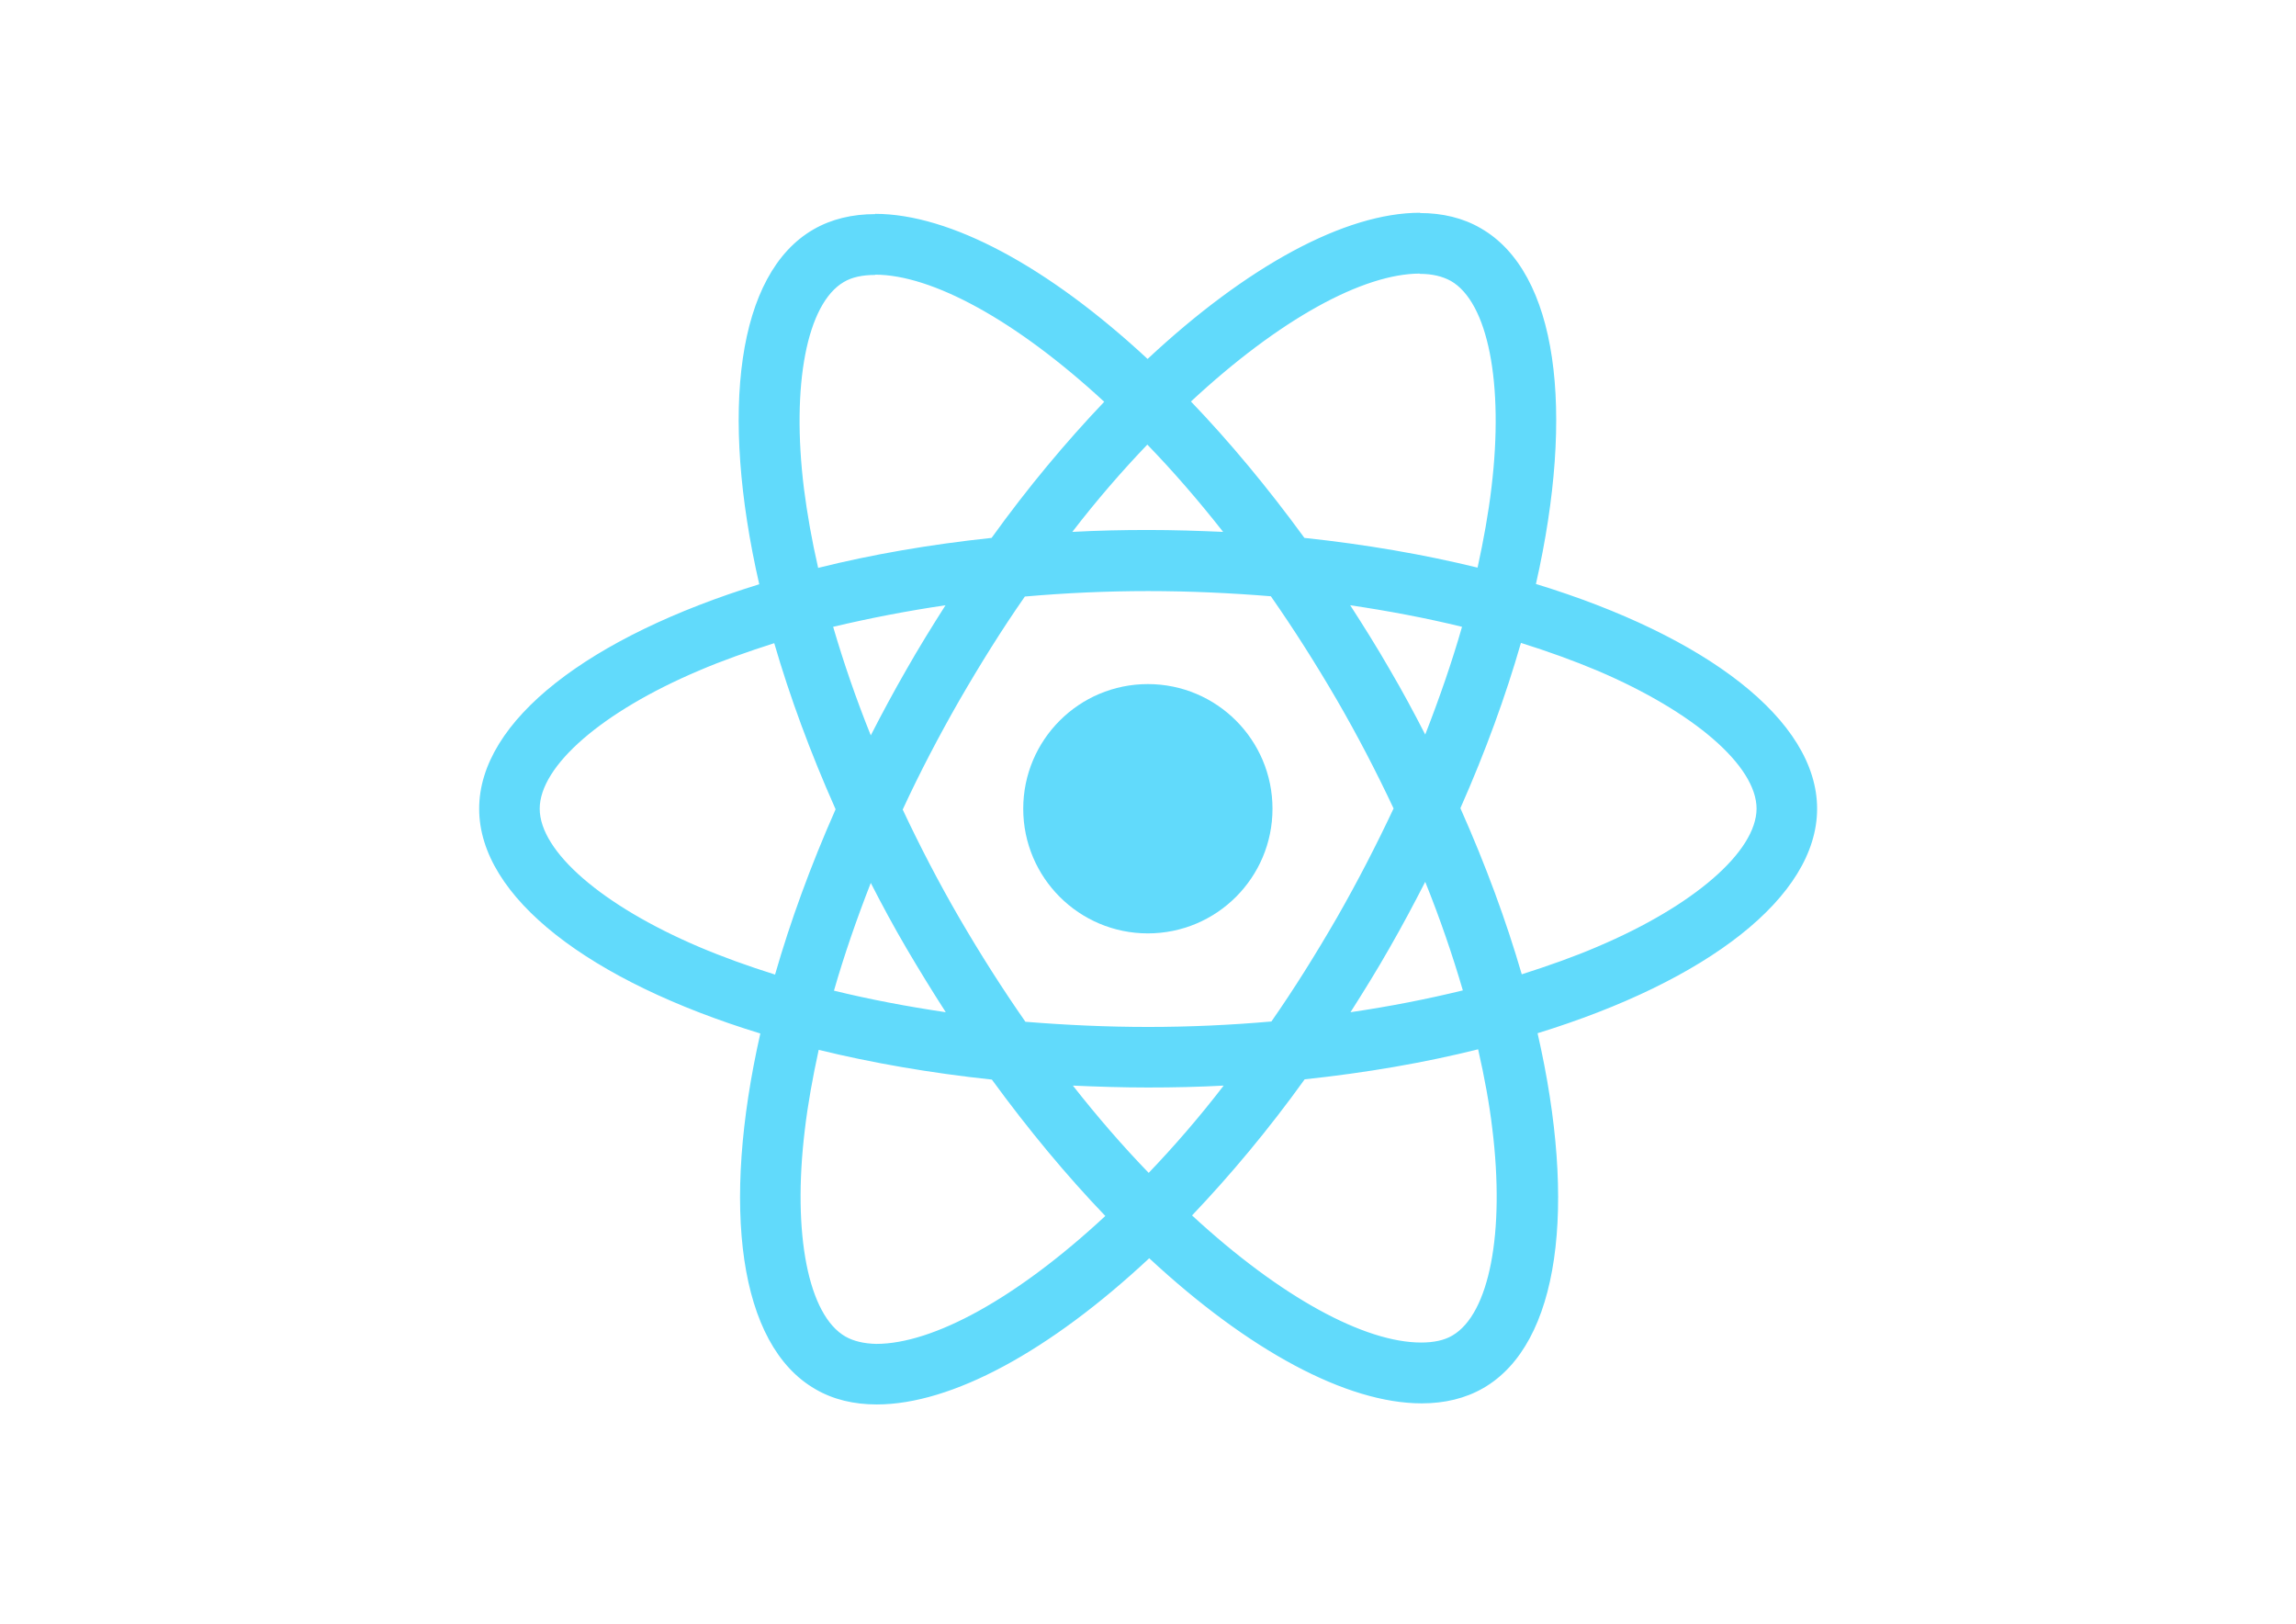
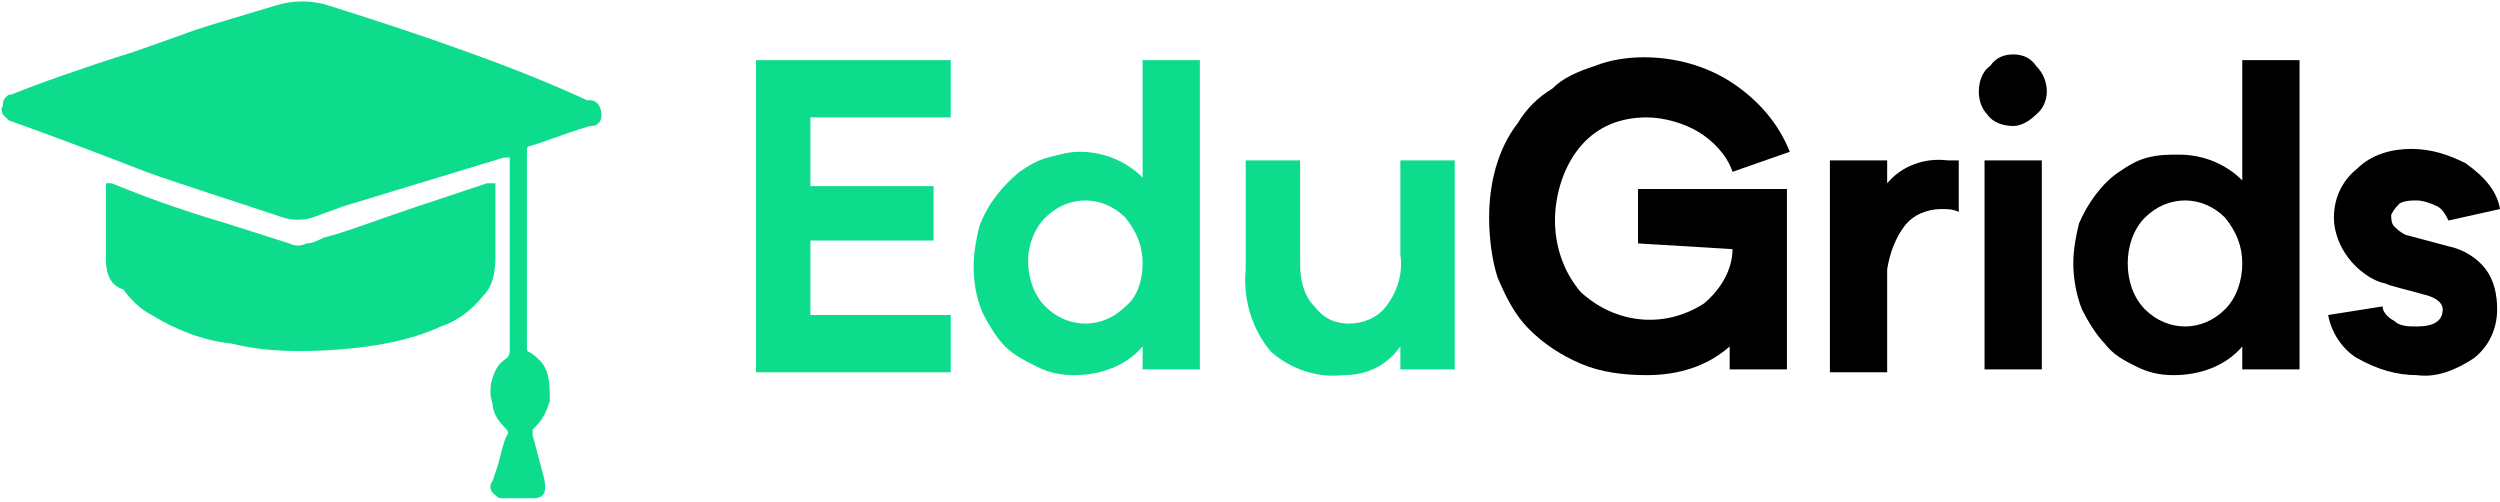
- <svg xmlns="http://www.w3.org/2000/svg" viewBox="0 0 841.9 595.3">
-   <g fill="#61DAFB">
-     <path d="M666.3 296.5c0-32.5-40.7-63.3-103.1-82.4 14.4-63.6 8-114.2-20.2-130.4-6.5-3.8-14.1-5.6-22.4-5.6v22.3c4.6 0 8.3.9 11.4 2.6 13.6 7.8 19.5 37.5 14.9 75.7-1.1 9.4-2.9 19.3-5.1 29.4-19.6-4.8-41-8.5-63.5-10.9-13.5-18.5-27.5-35.3-41.6-50 32.6-30.3 63.2-46.9 84-46.9V78c-27.5 0-63.5 19.6-99.9 53.6-36.4-33.8-72.4-53.2-99.9-53.2v22.3c20.7 0 51.4 16.5 84 46.6-14 14.7-28 31.4-41.3 49.9-22.6 2.4-44 6.1-63.6 11-2.3-10-4-19.7-5.2-29-4.7-38.2 1.1-67.9 14.6-75.8 3-1.8 6.9-2.6 11.5-2.6V78.5c-8.4 0-16 1.8-22.6 5.6-28.1 16.2-34.4 66.7-19.9 130.1-62.2 19.2-102.7 49.9-102.7 82.3 0 32.5 40.7 63.3 103.1 82.4-14.4 63.6-8 114.2 20.2 130.4 6.5 3.8 14.1 5.6 22.5 5.6 27.5 0 63.5-19.6 99.9-53.6 36.4 33.8 72.4 53.2 99.9 53.2 8.4 0 16-1.8 22.6-5.6 28.1-16.2 34.4-66.7 19.9-130.1 62-19.1 102.5-49.9 102.5-82.3zm-130.2-66.7c-3.7 12.9-8.3 26.2-13.5 39.5-4.1-8-8.4-16-13.1-24-4.6-8-9.5-15.8-14.4-23.4 14.2 2.1 27.9 4.7 41 7.9zm-45.8 106.5c-7.8 13.5-15.8 26.3-24.1 38.2-14.9 1.3-30 2-45.2 2-15.1 0-30.2-.7-45-1.9-8.3-11.9-16.4-24.6-24.2-38-7.6-13.1-14.5-26.4-20.8-39.8 6.2-13.4 13.2-26.8 20.7-39.9 7.8-13.5 15.8-26.3 24.1-38.2 14.9-1.3 30-2 45.2-2 15.1 0 30.2.7 45 1.9 8.3 11.9 16.4 24.6 24.2 38 7.6 13.1 14.5 26.4 20.8 39.8-6.3 13.4-13.2 26.8-20.7 39.9zm32.3-13c5.4 13.4 10 26.8 13.8 39.8-13.1 3.2-26.9 5.9-41.2 8 4.9-7.7 9.8-15.6 14.4-23.7 4.6-8 8.9-16.1 13-24.1zM421.2 430c-9.3-9.6-18.6-20.3-27.8-32 9 .4 18.2.7 27.5.7 9.4 0 18.7-.2 27.8-.7-9 11.7-18.3 22.4-27.5 32zm-74.4-58.9c-14.2-2.1-27.9-4.7-41-7.9 3.7-12.9 8.3-26.2 13.5-39.5 4.1 8 8.4 16 13.1 24 4.7 8 9.5 15.8 14.4 23.4zM420.7 163c9.3 9.6 18.6 20.3 27.8 32-9-.4-18.2-.7-27.5-.7-9.4 0-18.7.2-27.8.7 9-11.7 18.3-22.4 27.5-32zm-74 58.9c-4.9 7.7-9.8 15.6-14.4 23.7-4.6 8-8.9 16-13 24-5.4-13.4-10-26.8-13.8-39.8 13.1-3.1 26.9-5.8 41.2-7.9zm-90.5 125.2c-35.4-15.1-58.3-34.9-58.3-50.6 0-15.7 22.9-35.6 58.3-50.6 8.6-3.7 18-7 27.7-10.1 5.7 19.6 13.2 40 22.5 60.9-9.2 20.8-16.6 41.1-22.2 60.6-9.9-3.1-19.3-6.5-28-10.2zM310 490c-13.6-7.8-19.5-37.5-14.9-75.7 1.1-9.4 2.9-19.3 5.1-29.4 19.6 4.8 41 8.5 63.5 10.9 13.5 18.5 27.5 35.3 41.6 50-32.6 30.3-63.2 46.9-84 46.9-4.5-.1-8.3-1-11.3-2.7zm237.2-76.2c4.7 38.2-1.1 67.9-14.6 75.8-3 1.8-6.9 2.6-11.5 2.6-20.7 0-51.4-16.5-84-46.6 14-14.7 28-31.4 41.3-49.9 22.6-2.4 44-6.1 63.6-11 2.3 10.1 4.1 19.8 5.2 29.1zm38.5-66.7c-8.6 3.7-18 7-27.7 10.1-5.7-19.6-13.2-40-22.5-60.9 9.2-20.8 16.6-41.1 22.2-60.6 9.9 3.1 19.3 6.5 28.1 10.2 35.4 15.1 58.3 34.9 58.3 50.6-.1 15.7-23 35.6-58.4 50.6zM320.8 78.4z" />
-     <circle cx="420.9" cy="296.5" r="45.7" />
-     <path d="M520.5 78.1z" />
-   </g>
+ <svg xmlns="http://www.w3.org/2000/svg" version="1.1" id="Layer_1" x="0px" y="0px" viewBox="0 0 87.3 17.5" style="enable-background:new 0 0 87.3 17.5;" xml:space="preserve">
+   <style type="text/css">
+ 	.st0{fill:#0EDC8D;}
+ </style>
+   <path class="st0" d="M28.3,8.4V11h4.9v2h-6.8V2.1h6.8v2h-4.9v2.4h4.3v1.9L28.3,8.4z" />
+   <path class="st0" d="M39.9,2.1h2v10.8h-2v-0.8c-0.6,0.7-1.5,1-2.4,1c-0.5,0-0.9-0.1-1.3-0.3c-0.4-0.2-0.8-0.4-1.1-0.7  c-0.3-0.3-0.6-0.8-0.8-1.2C34.1,10.4,34,9.9,34,9.3c0-0.5,0.1-1,0.2-1.4C34.5,7.1,35,6.5,35.6,6c0.3-0.2,0.6-0.4,1-0.5  c0.4-0.1,0.7-0.2,1.1-0.2c0.8,0,1.6,0.3,2.2,0.9V2.1z M39.9,9.2c0-0.6-0.2-1.1-0.6-1.6c-0.4-0.4-0.9-0.6-1.4-0.6  c-0.5,0-1,0.2-1.4,0.6c-0.4,0.4-0.6,1-0.6,1.5c0,0.6,0.2,1.2,0.6,1.6c0.4,0.4,0.9,0.6,1.4,0.6c0.5,0,1-0.2,1.4-0.6  C39.7,10.4,39.9,9.8,39.9,9.2z" />
+   <path class="st0" d="M48.9,5.6h1.9v7.3h-1.9v-0.8c-0.5,0.7-1.2,1-2,1c-0.9,0.1-1.8-0.2-2.5-0.8c-0.7-0.8-1-1.9-0.9-2.9V5.6h1.9v3.6  c0,0.5,0.1,1.1,0.5,1.5c0.3,0.4,0.7,0.6,1.2,0.6c0.5,0,1-0.2,1.3-0.6c0.4-0.5,0.6-1.2,0.5-1.8L48.9,5.6z" />
+   <path d="M57.2,8.5V6.6h5.2v6.3h-2v-0.8c-0.8,0.7-1.8,1-2.9,1c-0.8,0-1.6-0.1-2.3-0.4c-0.7-0.3-1.3-0.7-1.8-1.2  c-0.5-0.5-0.8-1.1-1.1-1.8C52.1,9.1,52,8.3,52,7.6c0-1.2,0.3-2.4,1-3.3c0.3-0.5,0.7-0.9,1.2-1.2c0.4-0.4,0.9-0.6,1.5-0.8  c0.5-0.2,1.1-0.3,1.7-0.3c1.1,0,2.2,0.3,3.1,0.9c0.9,0.6,1.6,1.4,2,2.4l-2,0.7c-0.2-0.6-0.7-1.1-1.2-1.4c-0.5-0.3-1.2-0.5-1.8-0.5  c-0.9,0-1.7,0.3-2.3,1c-0.6,0.7-0.9,1.7-0.9,2.6c0,0.9,0.3,1.8,0.9,2.5c1.2,1.1,2.9,1.3,4.3,0.4c0.6-0.5,1-1.2,1-1.9L57.2,8.5z" />
+   <path d="M68,5.6h0.4v1.8c-0.2-0.1-0.4-0.1-0.6-0.1c-0.5,0-1,0.2-1.3,0.6c-0.3,0.4-0.5,0.9-0.6,1.5v3.6h-2V5.6h2v0.8  C66.4,5.8,67.2,5.5,68,5.6z" />
+   <path d="M69.1,3.2c0-0.3,0.1-0.7,0.4-0.9C69.7,2,70,1.9,70.3,1.9c0.3,0,0.6,0.1,0.8,0.4c0.5,0.5,0.5,1.3,0,1.7c0,0,0,0,0,0  c-0.2,0.2-0.5,0.4-0.8,0.4c-0.3,0-0.7-0.1-0.9-0.4C69.2,3.8,69.1,3.5,69.1,3.2z M69.3,5.6h2v7.3h-2V5.6z" />
+   <path d="M78.3,2.1h2v10.8h-2v-0.8c-0.6,0.7-1.5,1-2.4,1c-0.5,0-0.9-0.1-1.3-0.3c-0.4-0.2-0.8-0.4-1.1-0.8c-0.3-0.3-0.6-0.8-0.8-1.2  c-0.2-0.5-0.3-1.1-0.3-1.6c0-0.5,0.1-1,0.2-1.4C72.9,7.1,73.4,6.4,74,6c0.3-0.2,0.6-0.4,1-0.5c0.4-0.1,0.7-0.1,1.1-0.1  c0.8,0,1.6,0.3,2.2,0.9L78.3,2.1z M78.3,9.2c0-0.6-0.2-1.1-0.6-1.6c-0.4-0.4-0.9-0.6-1.4-0.6c-0.5,0-1,0.2-1.4,0.6  c-0.4,0.4-0.6,1-0.6,1.6c0,0.6,0.2,1.2,0.6,1.6c0.4,0.4,0.9,0.6,1.4,0.6c0.5,0,1-0.2,1.4-0.6C78.1,10.4,78.3,9.8,78.3,9.2z" />
+   <path d="M87.3,7.3l-1.8,0.4c-0.1-0.2-0.2-0.4-0.4-0.5c-0.2-0.1-0.5-0.2-0.7-0.2c-0.2,0-0.4,0-0.6,0.1c-0.1,0.1-0.2,0.2-0.3,0.4  c0,0.1,0,0.3,0.1,0.4c0.1,0.1,0.2,0.2,0.4,0.3l1.5,0.4c0.5,0.1,1,0.4,1.3,0.8c0.3,0.4,0.4,0.9,0.4,1.4c0,0.7-0.3,1.3-0.8,1.7  c-0.6,0.4-1.3,0.7-2,0.6c-0.7,0-1.4-0.2-2.1-0.6c-0.5-0.3-0.9-0.9-1-1.5l1.9-0.3c0,0.2,0.2,0.4,0.4,0.5c0.2,0.2,0.5,0.2,0.8,0.2  c0.6,0,0.9-0.2,0.9-0.6c0-0.2-0.2-0.4-0.6-0.5c-0.7-0.2-1.2-0.3-1.4-0.4c-0.5-0.1-1-0.5-1.3-0.9c-0.3-0.4-0.5-0.9-0.5-1.4  c0-0.7,0.3-1.3,0.8-1.7c0.5-0.5,1.2-0.7,1.9-0.7c0.7,0,1.3,0.2,1.9,0.5C86.8,6.2,87.2,6.7,87.3,7.3z" />
+   <path class="st0" d="M18.1,17.4h-0.2c-0.1,0-0.3,0-0.4,0c-0.1,0-0.2-0.1-0.3-0.2c-0.1-0.1-0.1-0.3,0-0.4l0.2-0.6  c0.1-0.4,0.2-0.8,0.3-1c0.1-0.1,0-0.2-0.1-0.3c-0.2-0.2-0.4-0.5-0.4-0.8c-0.1-0.3-0.1-0.6,0-0.9c0.1-0.3,0.2-0.5,0.5-0.7  c0.1-0.1,0.1-0.2,0.1-0.3V5.7c0-0.1,0-0.2,0-0.2c0,0-0.1,0-0.2,0L12,7.2l-1.1,0.4c-0.3,0.1-0.7,0.1-1,0C7.8,6.9,6.2,6.4,5.1,6  C3.3,5.3,1.7,4.7,0.3,4.2C0.3,4.2,0.2,4.1,0.1,4C0.1,4,0,3.8,0.1,3.7c0-0.1,0-0.2,0.1-0.3c0.1-0.1,0.1-0.1,0.2-0.1  c1-0.4,2.4-0.9,4.3-1.5l1.7-0.6C6.9,1,7.6,0.8,8.6,0.5l1-0.3c0.6-0.2,1.3-0.2,1.9,0c1.9,0.6,3.4,1.1,4.5,1.5  c1.7,0.6,3.2,1.2,4.5,1.8h0.1C20.9,3.5,21,3.8,21,4c0,0.1,0,0.2-0.1,0.3c-0.1,0.1-0.2,0.1-0.3,0.1c-1,0.3-1.7,0.6-2.1,0.7  c-0.1,0-0.1,0.1-0.1,0.1c0,0.1,0,0.1,0,0.2v6.7c0,0.1,0,0.2,0.1,0.2c0.3,0.2,0.5,0.4,0.6,0.7c0.1,0.3,0.1,0.7,0.1,1  c-0.1,0.3-0.2,0.6-0.5,0.9c0,0-0.1,0.1-0.1,0.1c0,0.1,0,0.1,0,0.2l0.4,1.5c0.1,0.5,0,0.7-0.4,0.7L18.1,17.4z M3.7,7.9V7.5  c0-0.4,0-0.7,0-0.9c0-0.1,0-0.1,0-0.2c0,0,0.1,0,0.2,0c1.7,0.7,3,1.1,4,1.4l2.2,0.7c0.2,0.1,0.4,0.1,0.6,0c0.2,0,0.4-0.1,0.6-0.2  c0.8-0.2,1.8-0.6,3.3-1.1l2.4-0.8c0.1,0,0.2,0,0.3,0c0,0.1,0,0.2,0,0.3v2.3c0,0.5-0.1,1-0.4,1.3c-0.4,0.5-0.9,0.9-1.5,1.1  c-1.1,0.5-2.3,0.7-3.5,0.8c-1.3,0.1-2.6,0.1-3.8-0.2c-1-0.1-2-0.5-2.8-1c-0.4-0.2-0.7-0.5-1-0.9C3.9,10,3.7,9.6,3.7,9.1V7.9z" />
</svg>
